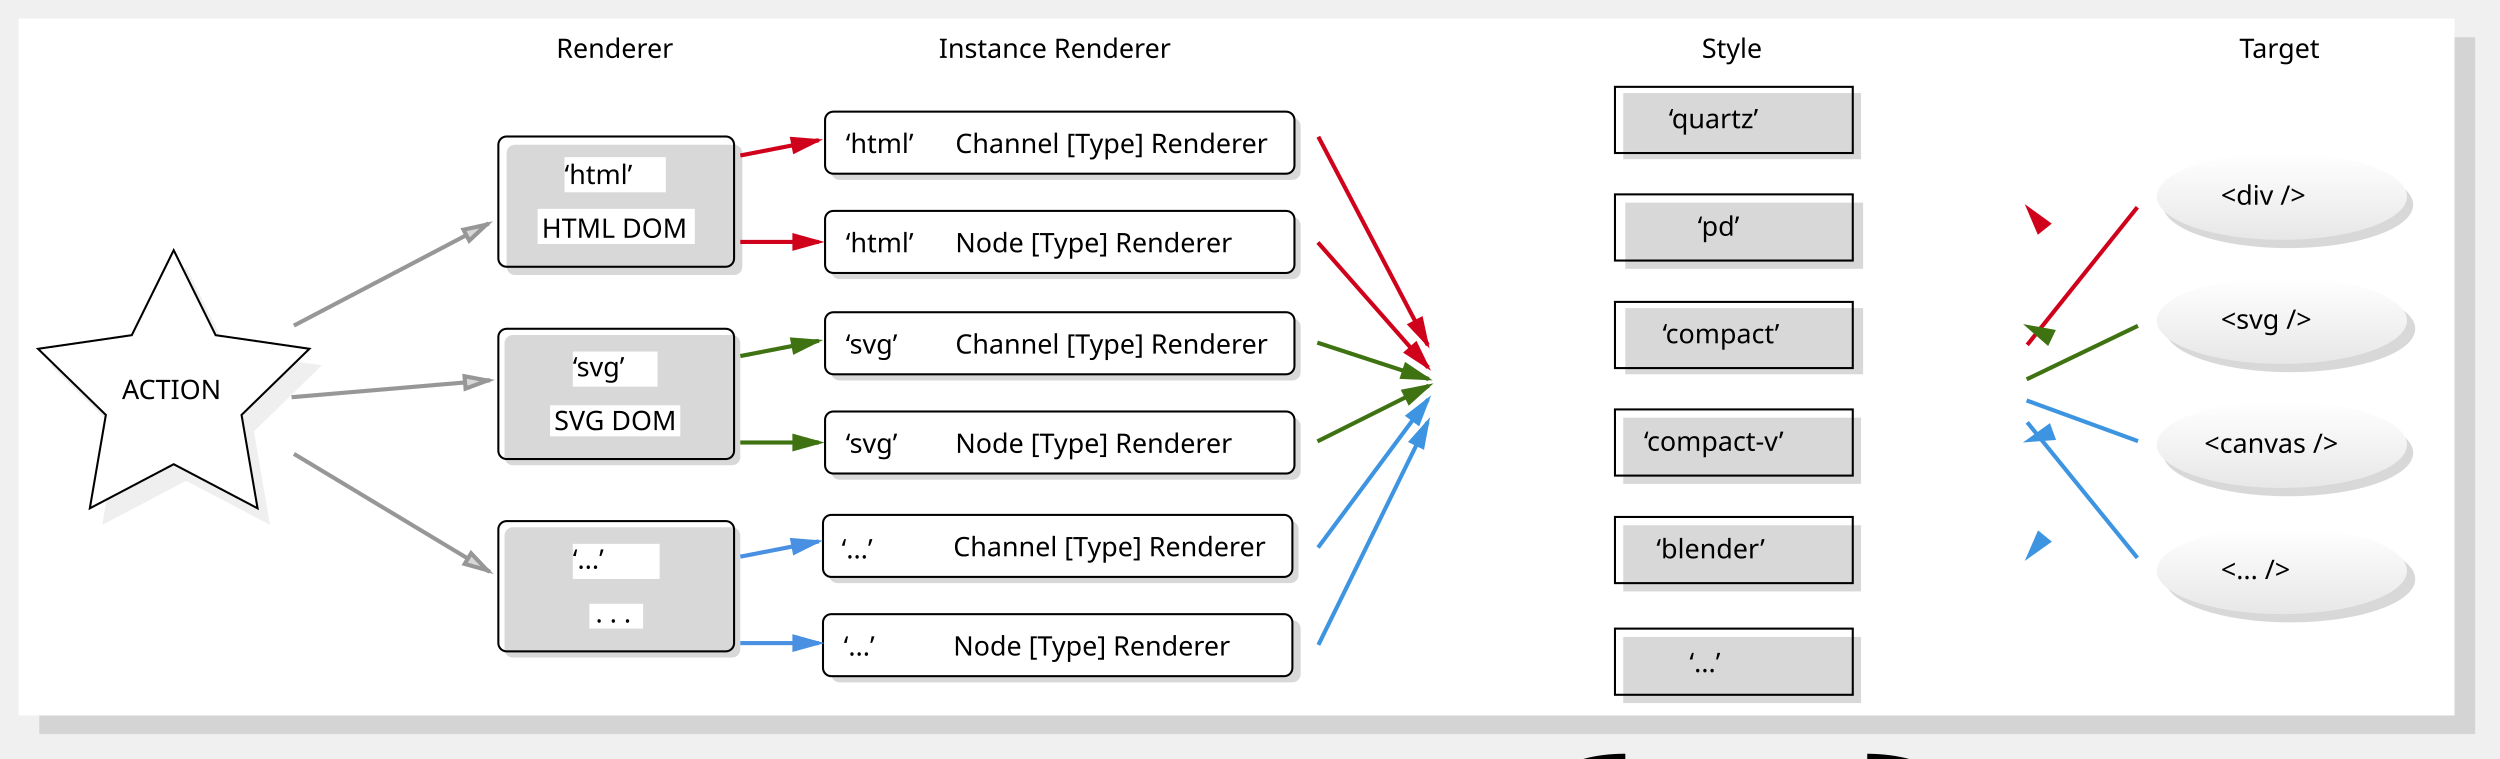
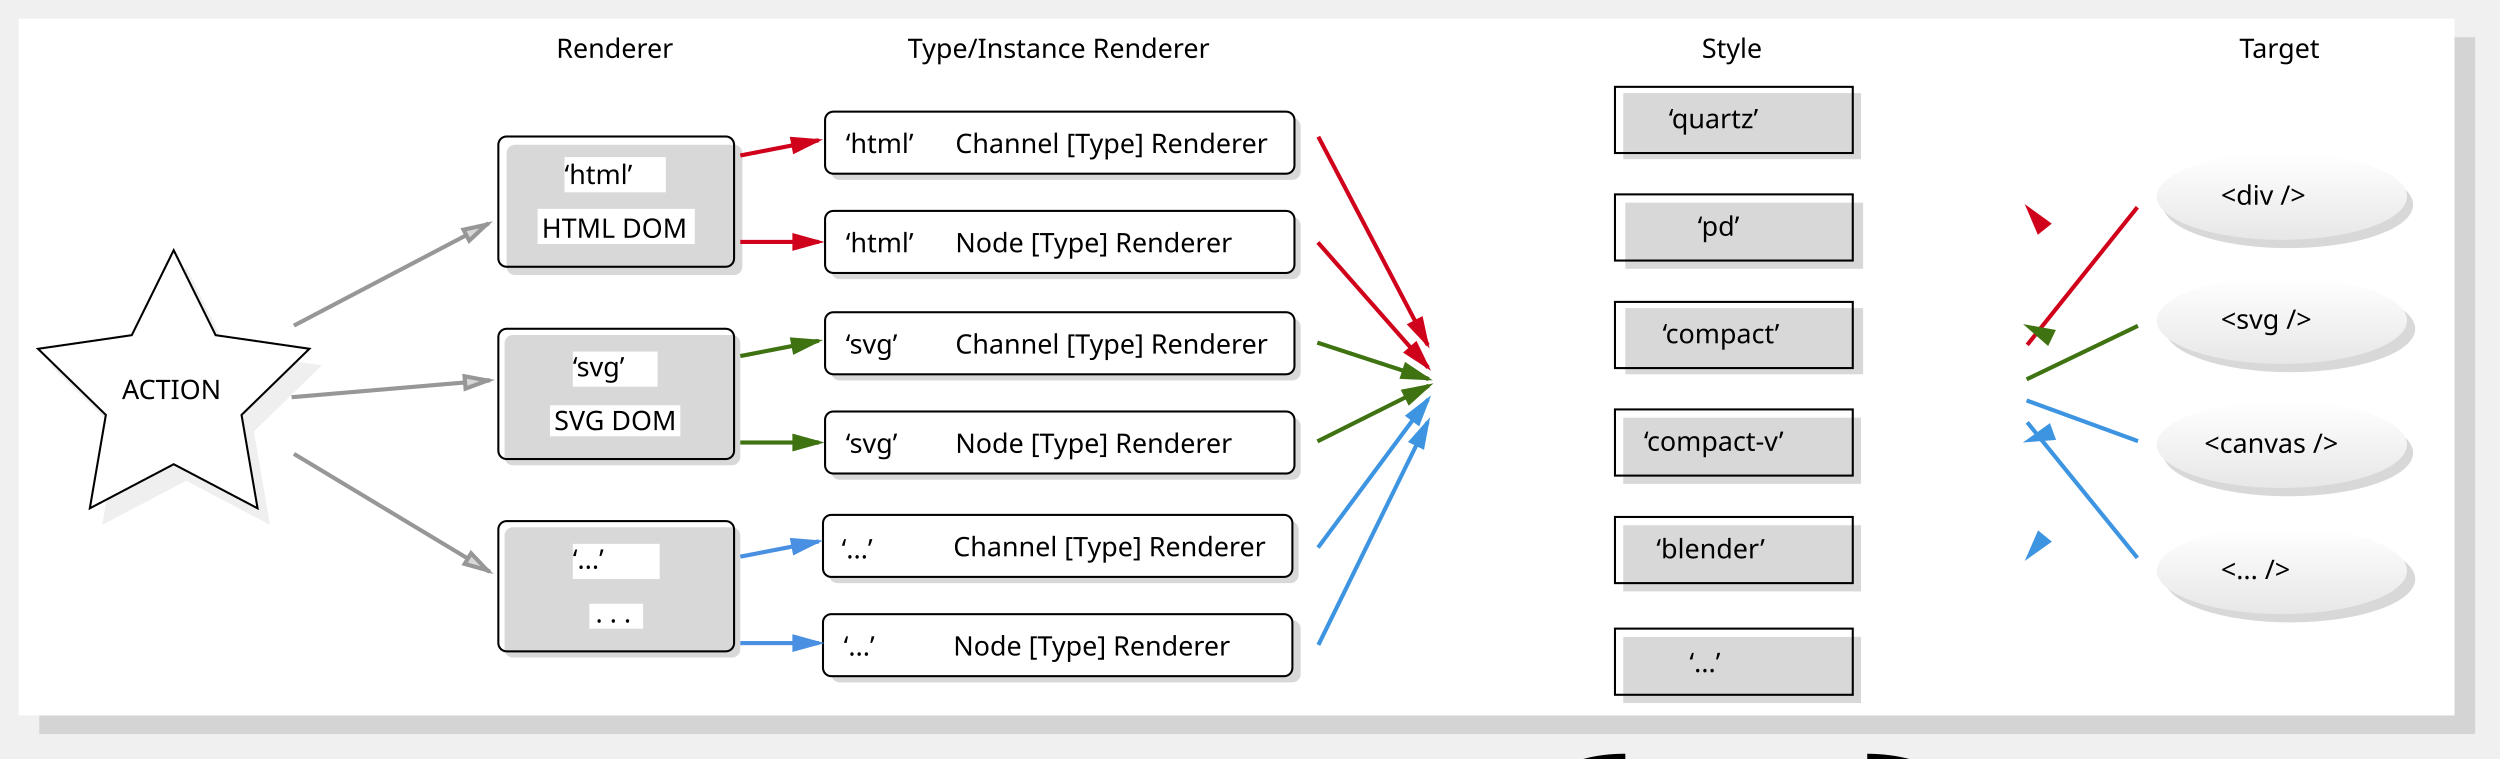
<svg xmlns="http://www.w3.org/2000/svg" width="1209px" height="367px" viewBox="0 0 1209 367" version="1.1">
  <description>Created with Sketch (http://www.bohemiancoding.com/sketch)</description>
  <defs>
    <linearGradient x1="50%" y1="0%" x2="50%" y2="100%" id="linearGradient-1">
      <stop stop-color="#FFFFFF" offset="0%" />
      <stop stop-color="#E7E7E7" offset="100%" />
    </linearGradient>
  </defs>
  <g id="Page-1" stroke="none" stroke-width="1" fill="none" fill-rule="evenodd">
    <rect id="Rectangle-16" x="0" y="0" width="1209" height="367" />
    <rect id="Rectangle-16" fill="#D4D4D4" x="19" y="18" width="1178" height="337" />
    <rect id="Rectangle-16" fill="#FFFFFF" x="9" y="9" width="1178" height="337" />
    <g id="svg" transform="translate(241, 159)">
      <rect id="Rectangle-1" fill="#D8D8D8" x="3" y="3" width="114" height="63" rx="4" />
      <rect id="Rectangle-1" stroke="#000000" x="0" y="0" width="114" height="63" rx="4" />
      <rect id="Rectangle-24" fill="#FFFFFF" x="36" y="11" width="41" height="17" />
      <rect id="Rectangle-26" fill="#FFFFFF" x="25" y="37" width="63" height="15" />
      <text id="‘svg’" font-family="Input Mono" font-size="13" font-weight="normal" line-spacing="16" fill="#000000">
        <tspan x="36" y="23">‘svg’</tspan>
      </text>
      <text id="SVG-DOM" font-family="Lucida Grande" font-size="13" font-weight="normal" line-spacing="16" fill="#000000">
        <tspan x="27" y="49">SVG DOM</tspan>
      </text>
    </g>
    <rect id="Rectangle-1" fill="#D8D8D8" x="245" y="70" width="114" height="63" rx="4" />
    <g id="html" transform="translate(241, 66)">
      <rect id="Rectangle-22" fill="#FFFFFF" x="32" y="10" width="49" height="17" />
      <rect id="Rectangle-22" fill="#FFFFFF" x="19" y="35" width="76" height="17" />
      <rect id="Rectangle-1" stroke="#000000" x="0" y="0" width="114" height="63" rx="4" />
      <text id="‘html’" font-family="Input Mono" font-size="13" font-weight="normal" line-spacing="16" fill="#000000">
        <tspan x="32" y="23">‘html’</tspan>
      </text>
      <text id="HTML-DOM" font-family="Lucida Grande" font-size="13" font-weight="normal" line-spacing="16" fill="#000000">
        <tspan x="21" y="49">HTML DOM</tspan>
      </text>
    </g>
    <g id="..." transform="translate(241, 252)">
      <rect id="Rectangle-1" fill="#D8D8D8" x="3" y="3" width="114" height="63" rx="4" />
      <rect id="Rectangle-1" stroke="#000000" x="0" y="0" width="114" height="63" rx="4" />
      <rect id="Rectangle-28" fill="#FFFFFF" x="44" y="40" width="26" height="12" />
      <rect id="Rectangle-27" fill="#FFFFFF" x="36" y="11" width="42" height="17" />
      <text id="‘...’" font-family="Input Mono" font-size="13" font-weight="normal" line-spacing="16" fill="#000000">
        <tspan x="36" y="23">‘...’</tspan>
      </text>
      <text id=".-.-." font-family="Lucida Grande" font-size="13" font-weight="normal" line-spacing="16" fill="#000000">
        <tspan x="47" y="49">. . .</tspan>
      </text>
    </g>
    <text id="Renderer" font-family="Lucida Grande" font-size="13" font-weight="normal" line-spacing="16" fill="#000000">
      <tspan x="269" y="28">Renderer</tspan>
    </text>
-     <text id="Instance-Renderer" font-family="Lucida Grande" font-size="13" font-weight="normal" line-spacing="16" fill="#000000">
-       <tspan x="454" y="28">Instance Renderer</tspan>
+     <text id="Type/Instance-Render" font-family="Lucida Grande" font-size="13" font-weight="normal" line-spacing="16" fill="#000000">
+       <tspan x="439" y="28">Type/Instance Renderer</tspan>
    </text>
    <text id="Style" font-family="Lucida Grande" font-size="13" font-weight="normal" line-spacing="16" fill="#000000">
      <tspan x="823" y="28">Style</tspan>
    </text>
    <text id="Target" font-family="Lucida Grande" font-size="13" font-weight="normal" line-spacing="16" fill="#000000">
      <tspan x="1083" y="28">Target</tspan>
    </text>
    <polygon id="Star-1" fill="#EFEFEF" points="90 232.5 49.443 253.822 57.189 208.661 24.377 176.678 69.721 170.089 90 129 110.279 170.089 155.623 176.678 122.811 208.661 130.557 253.822 " />
    <polygon id="Star-1" stroke="#000000" fill="#FFFFFF" points="84 224.5 43.443 245.822 51.189 200.661 18.377 168.678 63.721 162.089 84 121 104.279 162.089 149.623 168.678 116.811 200.661 124.557 245.822 " />
    <text id="ACTION" font-family="Input Mono" font-size="13" font-weight="normal" line-spacing="16" fill="#000000">
      <tspan x="59" y="193">ACTION</tspan>
    </text>
    <g id="html-channel" transform="translate(399, 54)">
      <rect id="Rectangle-4" fill="#D8D8D8" x="3" y="3" width="227" height="30" rx="4" />
      <rect id="Rectangle-4" stroke="#000000" fill="#FFFFFF" x="0" y="0" width="227" height="30" rx="4" />
      <text id="Channel-[Type]-Rende" font-family="Lucida Grande" font-size="13" font-weight="normal" line-spacing="16" fill="#000000">
        <tspan x="63" y="20">Channel [Type] Renderer</tspan>
      </text>
      <text id="‘html’" font-family="Input Mono" font-size="13" font-weight="normal" line-spacing="16" fill="#000000">
        <tspan x="10" y="20">‘html’</tspan>
      </text>
    </g>
    <g id="html-node" transform="translate(399, 102)">
      <rect id="Rectangle-4" fill="#D8D8D8" x="3" y="3" width="227" height="30" rx="4" />
      <rect id="Rectangle-4" stroke="#000000" fill="#FFFFFF" x="0" y="0" width="227" height="30" rx="4" />
      <text id="Node-[Type]-Renderer" font-family="Lucida Grande" font-size="13" font-weight="normal" line-spacing="16" fill="#000000">
        <tspan x="63" y="20">Node [Type] Renderer</tspan>
      </text>
      <text id="‘html’" font-family="Input Mono" font-size="13" font-weight="normal" line-spacing="16" fill="#000000">
        <tspan x="10" y="20">‘html’</tspan>
      </text>
    </g>
    <g id="svg-channel" transform="translate(399, 151)">
      <rect id="Rectangle-4" fill="#D8D8D8" x="3" y="3" width="227" height="30" rx="4" />
      <rect id="Rectangle-4" stroke="#000000" fill="#FFFFFF" x="0" y="0" width="227" height="30" rx="4" />
      <text id="Channel-[Type]-Rende" font-family="Lucida Grande" font-size="13" font-weight="normal" line-spacing="16" fill="#000000">
        <tspan x="63" y="20">Channel [Type] Renderer</tspan>
      </text>
      <text id="‘svg’" font-family="Input Mono" font-size="13" font-weight="normal" line-spacing="16" fill="#000000">
        <tspan x="10" y="20">‘svg’</tspan>
      </text>
    </g>
    <g id="svg-node" transform="translate(399, 199)">
      <rect id="Rectangle-4" fill="#D8D8D8" x="3" y="3" width="227" height="30" rx="4" />
      <rect id="Rectangle-4" stroke="#000000" fill="#FFFFFF" x="0" y="0" width="227" height="30" rx="4" />
      <text id="Node-[Type]-Renderer" font-family="Lucida Grande" font-size="13" font-weight="normal" line-spacing="16" fill="#000000">
        <tspan x="63" y="20">Node [Type] Renderer</tspan>
      </text>
      <text id="‘svg’" font-family="Input Mono" font-size="13" font-weight="normal" line-spacing="16" fill="#000000">
        <tspan x="10" y="20">‘svg’</tspan>
      </text>
    </g>
    <g id="...-channel" transform="translate(398, 249)">
      <rect id="Rectangle-4" fill="#D8D8D8" x="3" y="3" width="227" height="30" rx="4" />
      <rect id="Rectangle-4" stroke="#000000" fill="#FFFFFF" x="0" y="0" width="227" height="30" rx="4" />
      <text id="‘...’" font-family="Input Mono" font-size="13" font-weight="normal" line-spacing="16" fill="#000000">
        <tspan x="9" y="21">‘...’</tspan>
      </text>
      <text id="Channel-[Type]-Rende" font-family="Lucida Grande" font-size="13" font-weight="normal" line-spacing="16" fill="#000000">
        <tspan x="63" y="20">Channel [Type] Renderer</tspan>
      </text>
    </g>
    <g id="...-node" transform="translate(398, 297)">
      <rect id="Rectangle-4" fill="#D8D8D8" x="4" y="3" width="227" height="30" rx="4" />
      <rect id="Rectangle-4" stroke="#000000" fill="#FFFFFF" x="0" y="0" width="227" height="30" rx="4" />
      <text id="Node-[Type]-Renderer" font-family="Lucida Grande" font-size="13" font-weight="normal" line-spacing="16" fill="#000000">
        <tspan x="63" y="20">Node [Type] Renderer</tspan>
      </text>
      <text id="‘...’" font-family="Input Mono" font-size="13" font-weight="normal" line-spacing="16" fill="#000000">
        <tspan x="10" y="20">‘...’</tspan>
      </text>
    </g>
    <g id="style-quartz" transform="translate(781, 42)">
      <rect id="Rectangle-10" fill="#D8D8D8" x="4" y="3" width="115" height="32" />
      <rect id="Rectangle-10" stroke="#000000" x="0" y="0" width="115" height="32" />
      <text id="‘quartz’" font-family="Input Mono" font-size="13" font-weight="normal" line-spacing="16" fill="#000000">
        <tspan x="26" y="20">‘quartz’</tspan>
      </text>
    </g>
    <g id="style-pd" transform="translate(781, 94)">
      <rect id="Rectangle-10" fill="#D8D8D8" x="5" y="4" width="115" height="32" />
      <rect id="Rectangle-10" stroke="#000000" x="0" y="0" width="115" height="32" />
      <text id="‘pd’" font-family="Input Mono" font-size="13" font-weight="normal" line-spacing="16" fill="#000000">
        <tspan x="40" y="20">‘pd’</tspan>
      </text>
    </g>
    <g id="style-compact" transform="translate(781, 146)">
      <rect id="Rectangle-10" fill="#D8D8D8" x="5" y="3" width="115" height="32" />
      <rect id="Rectangle-10" stroke="#000000" x="0" y="0" width="115" height="32" />
      <text id="‘compact’" font-family="Input Mono" font-size="13" font-weight="normal" line-spacing="16" fill="#000000">
        <tspan x="23" y="20">‘compact’</tspan>
      </text>
    </g>
    <g id="style-compact-v" transform="translate(781, 198)">
      <rect id="Rectangle-10" fill="#D8D8D8" x="4" y="4" width="115" height="32" />
      <rect id="Rectangle-10" stroke="#000000" x="0" y="0" width="115" height="32" />
      <text id="‘compact-v’" font-family="Input Mono" font-size="13" font-weight="normal" line-spacing="16" fill="#000000">
        <tspan x="14" y="20">‘compact-v’</tspan>
      </text>
    </g>
    <g id="style-blender" transform="translate(781, 250)">
      <rect id="Rectangle-10" fill="#D8D8D8" x="4" y="4" width="115" height="32" />
      <rect id="Rectangle-10" stroke="#000000" x="0" y="0" width="115" height="32" />
      <text id="‘blender’" font-family="Input Mono" font-size="13" font-weight="normal" line-spacing="16" fill="#000000">
        <tspan x="20" y="20">‘blender’</tspan>
      </text>
    </g>
    <g id="style-..." transform="translate(781, 304)">
      <rect id="Rectangle-10" fill="#D8D8D8" x="4" y="4" width="115" height="32" />
      <rect id="Rectangle-10" stroke="#000000" x="0" y="0" width="115" height="32" />
      <text id="‘...’" font-family="Input Mono" font-size="13" font-weight="normal" line-spacing="16" fill="#000000">
        <tspan x="36" y="21">‘...’</tspan>
      </text>
    </g>
    <g id="div-target" transform="translate(1043, 74)">
      <ellipse id="Oval-1" fill="#D8D8D8" cx="63.5" cy="25" rx="60.5" ry="21" />
      <ellipse id="Oval-1" fill="url(#linearGradient-1)" cx="60.5" cy="21" rx="60.5" ry="21" />
      <text id="&lt;div-/&gt;" font-family="Input Mono" font-size="13" font-weight="normal" line-spacing="16" fill="#000000">
        <tspan x="31" y="25">&lt;div /&gt;</tspan>
      </text>
    </g>
    <g id="svg-target" transform="translate(1043, 134)">
      <ellipse id="Oval-1" fill="#D8D8D8" cx="64.5" cy="25" rx="60.5" ry="21" />
      <ellipse id="Oval-1" fill="url(#linearGradient-1)" cx="60.5" cy="21" rx="60.5" ry="21" />
      <text id="&lt;svg-/&gt;" font-family="Input Mono" font-size="13" font-weight="normal" line-spacing="16" fill="#000000">
        <tspan x="31" y="25">&lt;svg /&gt;</tspan>
      </text>
    </g>
    <g id="canvas-target" transform="translate(1043, 194)">
      <ellipse id="Oval-1" fill="#D8D8D8" cx="63.5" cy="25" rx="60.5" ry="21" />
      <ellipse id="Oval-1" fill="url(#linearGradient-1)" cx="60.5" cy="21" rx="60.5" ry="21" />
      <text id="&lt;canvas-/&gt;" font-family="Input Mono" font-size="13" font-weight="normal" line-spacing="16" fill="#000000">
        <tspan x="23" y="25">&lt;canvas /&gt;</tspan>
      </text>
    </g>
    <g id="...-target" transform="translate(1043, 255)">
      <ellipse id="Oval-1" fill="#D8D8D8" cx="64.5" cy="25" rx="60.5" ry="21" />
      <ellipse id="Oval-1" fill="url(#linearGradient-1)" cx="60.5" cy="21" rx="60.5" ry="21" />
      <text id="&lt;...-/&gt;" font-family="Input Mono" font-size="13" font-weight="normal" line-spacing="16" fill="#000000">
        <tspan x="31" y="25">&lt;... /&gt;</tspan>
      </text>
    </g>
    <path d="M143,157 L235.5,108.5" id="Line" stroke="#979797" stroke-width="2" stroke-linecap="square" fill="#D8D8D8" />
    <path id="Line-decoration-1" d="M235.107,108.706 C231.272,109.531 227.984,110.239 224.149,111.064 C225.124,112.924 225.96,114.518 226.935,116.378 C229.795,113.693 232.247,111.391 235.107,108.706 C235.107,108.706 235.107,108.706 235.107,108.706 Z" stroke="#979797" stroke-width="2" stroke-linecap="square" fill="#D8D8D8" />
    <path d="M359,75 L395,68" id="Line" stroke="#D0011B" stroke-width="2" stroke-linecap="square" fill="#D0011B" />
    <path id="Line-decoration-1" d="M394.338,68.129 C390.427,67.819 387.075,67.554 383.164,67.245 C383.565,69.307 383.908,71.074 384.309,73.135 C387.819,71.383 390.828,69.881 394.338,68.129 C394.338,68.129 394.338,68.129 394.338,68.129 Z" stroke="#D0011B" stroke-width="2" stroke-linecap="square" fill="#D0011B" />
    <path d="M638,67 L690,166" id="Line" stroke="#D0011B" stroke-width="2" stroke-linecap="square" fill="#D0011B" />
    <path id="Line-decoration-1" d="M689.616,165.269 C688.788,161.434 688.078,158.147 687.25,154.313 C685.391,155.289 683.797,156.126 681.938,157.103 C684.625,159.961 686.929,162.411 689.616,165.269 C689.616,165.269 689.616,165.269 689.616,165.269 Z" stroke="#D0011B" stroke-width="2" stroke-linecap="square" fill="#D0011B" />
    <path d="M638,118 L690,177" id="Line" stroke="#D0011B" stroke-width="2" stroke-linecap="square" fill="#D0011B" />
    <path id="Line-decoration-1" d="M689.574,176.516 C687.862,172.986 686.395,169.96 684.683,166.43 C683.108,167.819 681.758,169.009 680.182,170.398 C683.469,172.539 686.287,174.375 689.574,176.516 C689.574,176.516 689.574,176.516 689.574,176.516 Z" stroke="#D0011B" stroke-width="2" stroke-linecap="square" fill="#D0011B" />
    <path d="M638,166 L690,183" id="Line" stroke="#3F7211" stroke-width="2" stroke-linecap="square" fill="#3F7211" />
    <path id="Line-decoration-1" d="M689.327,182.78 C686.06,180.607 683.26,178.745 679.994,176.572 C679.341,178.568 678.782,180.279 678.129,182.275 C682.048,182.452 685.408,182.603 689.327,182.78 C689.327,182.78 689.327,182.78 689.327,182.78 Z" stroke="#3F7211" stroke-width="2" stroke-linecap="square" fill="#3F7211" />
    <path d="M638,213 L690,187" id="Line" stroke="#3F7211" stroke-width="2" stroke-linecap="square" fill="#3F7211" />
    <path id="Line-decoration-1" d="M689.877,187.062 C686.026,187.813 682.726,188.457 678.875,189.208 C679.814,191.087 680.619,192.697 681.559,194.575 C684.47,191.945 686.965,189.691 689.877,187.062 C689.877,187.062 689.877,187.062 689.877,187.062 Z" stroke="#3F7211" stroke-width="2" stroke-linecap="square" fill="#3F7211" />
    <path d="M638,264 L690,194" id="Line" stroke="#3D94E1" stroke-width="2" stroke-linecap="square" fill="#3D94E1" />
    <path id="Line-decoration-1" d="M689.88,194.161 C686.783,196.57 684.129,198.634 681.032,201.042 C682.717,202.294 684.162,203.368 685.848,204.62 C687.259,200.959 688.469,197.822 689.88,194.161 C689.88,194.161 689.88,194.161 689.88,194.161 Z" stroke="#3D94E1" stroke-width="2" stroke-linecap="square" fill="#3D94E1" />
    <path d="M638,311 L690,205" id="Line" stroke="#3D94E1" stroke-width="2" stroke-linecap="square" fill="#3D94E1" />
    <path id="Line-decoration-1" d="M689.97,205.061 C687.363,207.992 685.128,210.505 682.52,213.436 C684.406,214.361 686.022,215.153 687.907,216.078 C688.629,212.222 689.248,208.917 689.97,205.061 C689.97,205.061 689.97,205.061 689.97,205.061 Z" stroke="#3D94E1" stroke-width="2" stroke-linecap="square" fill="#3D94E1" />
    <path d="M981,101 L1033,166" id="Line" stroke="#D0011B" stroke-width="2" stroke-linecap="square" fill="#D0011B" transform="translate(1007, 133.5) scale(-1, 1) translate(-1007, -133.5) " />
    <path id="Line-decoration-1" d="M981.5,101.625 C984.681,103.92 987.408,105.888 990.589,108.184 C988.949,109.496 987.544,110.62 985.904,111.932 C984.362,108.325 983.041,105.232 981.5,101.625 C981.5,101.625 981.5,101.625 981.5,101.625 Z" stroke="#D0011B" stroke-width="2" stroke-linecap="square" fill="#D0011B" />
    <path d="M981,158 L1033,183" id="Line" stroke="#3F7211" stroke-width="2" stroke-linecap="square" fill="#3F7211" transform="translate(1007, 170.5) scale(-1, 1) translate(-1007, -170.5) " />
    <path id="Line-decoration-1" d="M981.721,158.347 C985.583,159.038 988.893,159.631 992.754,160.322 C991.844,162.215 991.065,163.837 990.155,165.73 C987.203,163.146 984.673,160.931 981.721,158.347 C981.721,158.347 981.721,158.347 981.721,158.347 Z" stroke="#3F7211" stroke-width="2" stroke-linecap="square" fill="#3F7211" />
    <path d="M981,213 L1033,194" id="Line" stroke="#3D94E1" stroke-width="2" stroke-linecap="square" fill="#3D94E1" transform="translate(1007, 203.5) scale(-1, 1) translate(-1007, -203.5) " />
    <path id="Line-decoration-1" d="M981.751,212.725 C984.941,210.442 987.676,208.485 990.866,206.201 C991.587,208.174 992.204,209.864 992.925,211.837 C989.014,212.148 985.662,212.414 981.751,212.725 C981.751,212.725 981.751,212.725 981.751,212.725 Z" stroke="#3D94E1" stroke-width="2" stroke-linecap="square" fill="#3D94E1" />
    <path d="M981,269 L1033,205" id="Line" stroke="#3D94E1" stroke-width="2" stroke-linecap="square" fill="#3D94E1" transform="translate(1007, 237) scale(-1, 1) translate(-1007, -237) " />
    <path id="Line-decoration-1" d="M981.504,268.379 C983.073,264.783 984.418,261.701 985.987,258.105 C987.616,259.43 989.013,260.565 990.643,261.889 C987.445,264.16 984.703,266.108 981.504,268.379 C981.504,268.379 981.504,268.379 981.504,268.379 Z" stroke="#3D94E1" stroke-width="2" stroke-linecap="square" fill="#3D94E1" />
    <text id="}" fill="#000000" font-family="Lucida Grande" font-size="250" font-weight="normal" line-spacing="16">
      <tspan x="895" y="543">}</tspan>
    </text>
    <text id="{" fill="#000000" font-family="Lucida Grande" font-size="250" font-weight="normal" line-spacing="16">
      <tspan x="699" y="543">{</tspan>
    </text>
    <path d="M359,117 L395,117" id="Line" stroke="#D0011B" stroke-width="2" stroke-linecap="square" fill="#D0011B" />
    <path id="Line-decoration-1" d="M395,117 C391.22,115.95 387.98,115.05 384.2,114 C384.2,116.1 384.2,117.9 384.2,120 C387.98,118.95 391.22,118.05 395,117 C395,117 395,117 395,117 Z" stroke="#D0011B" stroke-width="2" stroke-linecap="square" fill="#D0011B" />
    <path d="M359,172 L395,165" id="Line" stroke="#3F7211" stroke-width="2" stroke-linecap="square" fill="#3F7211" />
    <path id="Line-decoration-1" d="M394.338,165.129 C390.427,164.819 387.075,164.554 383.164,164.245 C383.565,166.307 383.908,168.074 384.309,170.135 C387.819,168.383 390.828,166.881 394.338,165.129 C394.338,165.129 394.338,165.129 394.338,165.129 Z" stroke="#3F7211" stroke-width="2" stroke-linecap="square" fill="#3F7211" />
    <path d="M359,214 L395,214" id="Line" stroke="#3F7211" stroke-width="2" stroke-linecap="square" fill="#3F7211" />
    <path id="Line-decoration-1" d="M395,214 C391.22,212.95 387.98,212.05 384.2,211 C384.2,213.1 384.2,214.9 384.2,217 C387.98,215.95 391.22,215.05 395,214 C395,214 395,214 395,214 Z" stroke="#3F7211" stroke-width="2" stroke-linecap="square" fill="#3F7211" />
    <path d="M142,192 L236,184" id="Line" stroke="#979797" stroke-width="2" stroke-linecap="square" fill="#D8D8D8" />
    <path id="Line-decoration-1" d="M235.661,184.029 C231.806,183.303 228.501,182.681 224.646,181.955 C224.824,184.048 224.977,185.841 225.155,187.934 C228.832,186.567 231.984,185.396 235.661,184.029 C235.661,184.029 235.661,184.029 235.661,184.029 Z" stroke="#979797" stroke-width="2" stroke-linecap="square" fill="#D8D8D8" />
    <path d="M143,220 L236,276" id="Line" stroke="#979797" stroke-width="2" stroke-linecap="square" fill="#D8D8D8" />
    <path id="Line-decoration-1" d="M235.521,275.712 C232.825,272.862 230.513,270.42 227.817,267.571 C226.733,269.37 225.805,270.912 224.722,272.711 C228.502,273.761 231.741,274.661 235.521,275.712 C235.521,275.712 235.521,275.712 235.521,275.712 Z" stroke="#979797" stroke-width="2" stroke-linecap="square" fill="#D8D8D8" />
    <path d="M359,269 L395,262" id="Line" stroke="#4990E2" stroke-width="2" stroke-linecap="square" fill="#4990E2" />
    <path id="Line-decoration-1" d="M394.338,262.129 C390.427,261.819 387.075,261.554 383.164,261.245 C383.565,263.307 383.908,265.074 384.309,267.135 C387.819,265.383 390.828,263.881 394.338,262.129 C394.338,262.129 394.338,262.129 394.338,262.129 Z" stroke="#4990E2" stroke-width="2" stroke-linecap="square" fill="#4990E2" />
    <path d="M359,311 L395,311" id="Line" stroke="#4990E2" stroke-width="2" stroke-linecap="square" fill="#4990E2" />
    <path id="Line-decoration-1" d="M395,311 C391.22,309.95 387.98,309.05 384.2,308 C384.2,310.1 384.2,311.9 384.2,314 C387.98,312.95 391.22,312.05 395,311 C395,311 395,311 395,311 Z" stroke="#4990E2" stroke-width="2" stroke-linecap="square" fill="#4990E2" />
  </g>
</svg>
